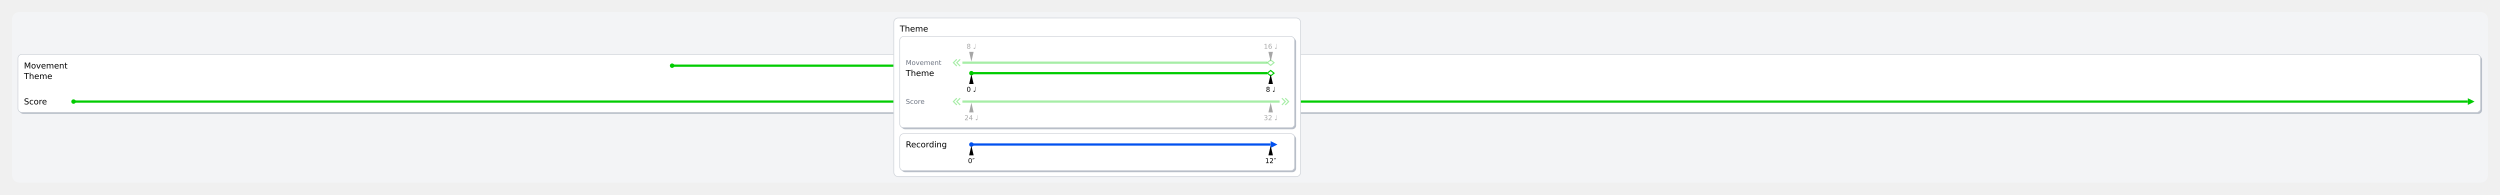
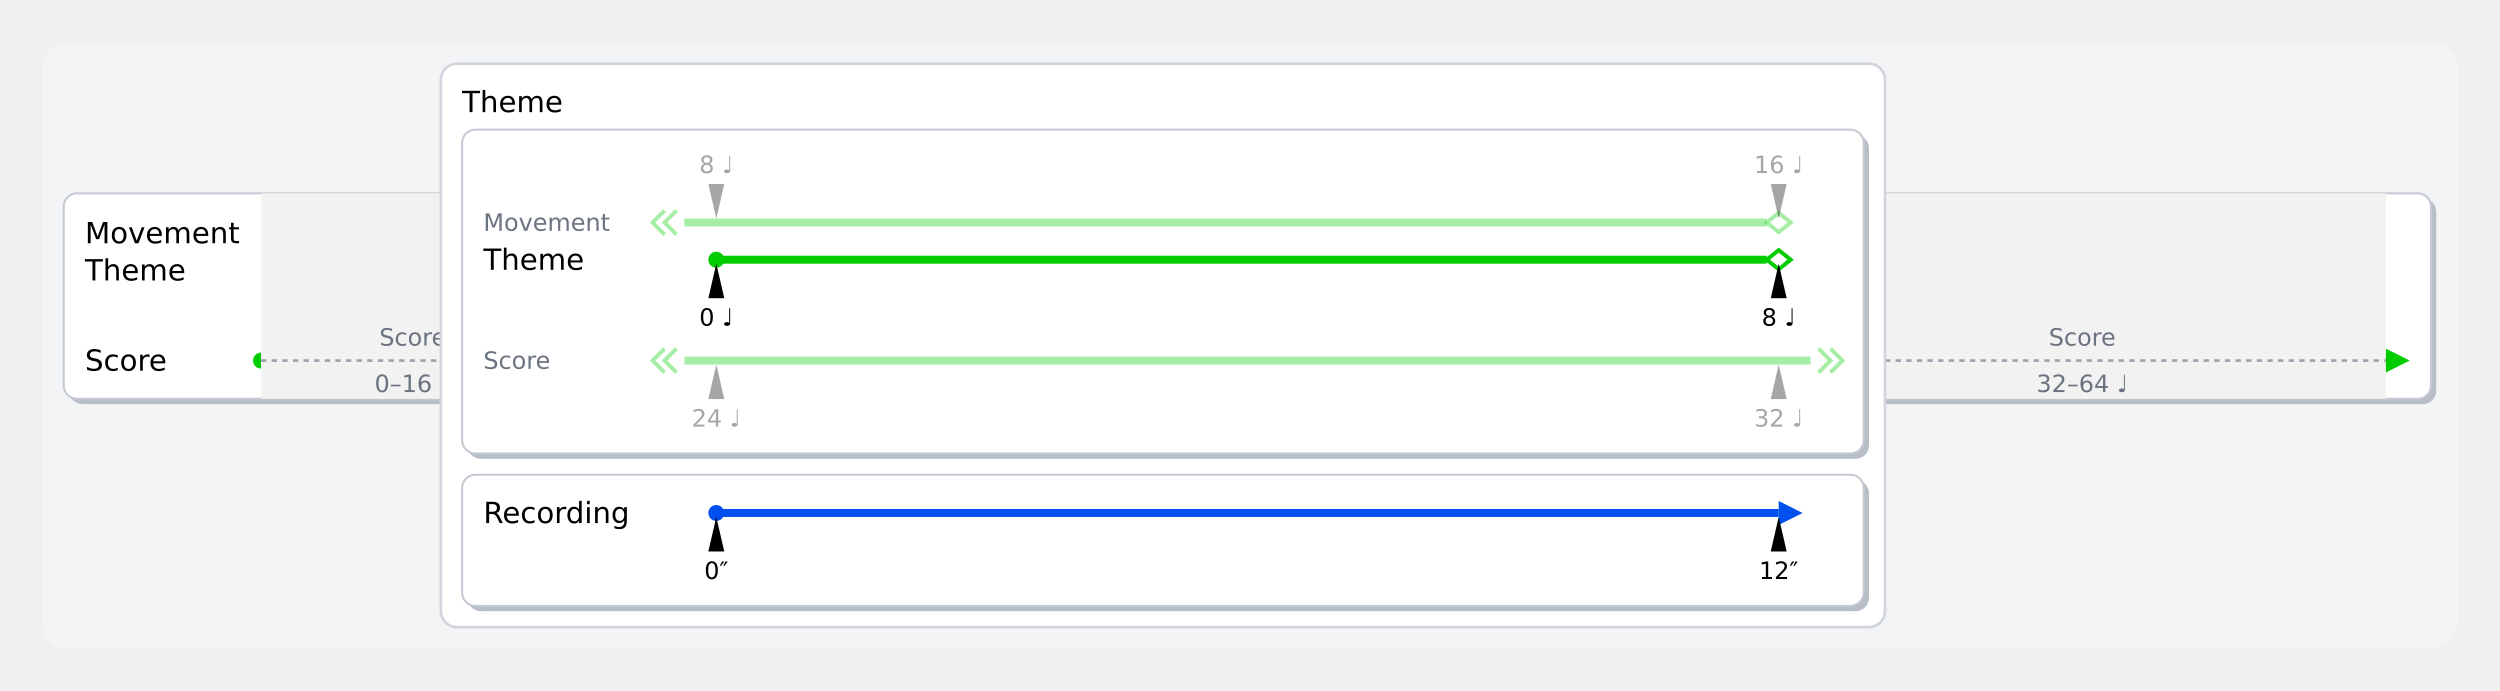
- <svg xmlns="http://www.w3.org/2000/svg" width="3341.266" height="260.113" viewBox="0 0 3341.266 260.113" font-family="DejaVu Sans, Noto Music" text-rendering="geometricPrecision" style="font-kerning:none;font-variant-ligatures:none">
+ <svg xmlns="http://www.w3.org/2000/svg" width="941.266" height="260.113" viewBox="0 0 941.266 260.113" font-family="DejaVu Sans, Noto Music" text-rendering="geometricPrecision" style="font-kerning:none;font-variant-ligatures:none">
  <g transform="translate(16 16)">
-     <rect x="0" y="0" width="3309.266" height="228.113" rx="10" fill="#F3F4F6" />
-     <rect data-id="score" data-part="card" x="10" y="58.781" width="3291.266" height="77.379" rx="5" fill="#B8BEC8" />
-     <rect data-id="score" data-part="card" x="8" y="56.781" width="3291.266" height="77.379" rx="5" fill="#FFFFFF" stroke="#C4C9D1" stroke-width="0.75" />
-     <line data-id="score" x1="82.266" y1="119.758" x2="3282.266" y2="119.758" stroke="#00CC00" stroke-width="3" />
+     <rect x="0" y="0" width="909.266" height="228.113" rx="10" fill="#F3F4F6" />
+     <rect data-id="score" data-part="card" x="10" y="58.781" width="891.266" height="77.379" rx="5" fill="#B8BEC8" />
+     <rect data-id="score" data-part="card" x="8" y="56.781" width="891.266" height="77.379" rx="5" fill="#FFFFFF" stroke="#C4C9D1" stroke-width="0.75" />
+     <line data-id="score" x1="82.266" y1="119.758" x2="882.266" y2="119.758" stroke="#00CC00" stroke-width="3" />
    <circle data-id="score" cx="82.266" cy="119.758" r="3" fill="#00CC00" />
-     <polygon data-id="score" points="3291.266,119.758 3282.266,115.258 3282.266,124.258" fill="#00CC00" />
-     <line data-id="movement" x1="882.266" y1="71.781" x2="1677.766" y2="71.781" stroke="#00CC00" stroke-width="3" />
-     <circle data-id="movement" cx="882.266" cy="71.781" r="3" fill="#00CC00" />
-     <polygon data-id="movement" points="1677.766,71.781 1682.266,68.181 1686.766,71.781 1682.266,75.381" fill="none" stroke="#00CC00" stroke-width="1.5" />
-     <line data-id="theme" x1="1282.266" y1="85.781" x2="1677.766" y2="85.781" stroke="#00CC00" stroke-width="3" />
-     <circle data-id="theme" cx="1282.266" cy="85.781" r="3" fill="#00CC00" />
-     <polygon data-id="theme" points="1677.766,85.781 1682.266,82.181 1686.766,85.781 1682.266,89.381" fill="none" stroke="#00CC00" stroke-width="1.5" />
-     <polygon data-id="timestamp_3" points="1282.266,87.281 1279.266,100.281 1285.266,100.281" fill="#000000" />
-     <polygon data-id="timestamp_4" points="1682.266,87.281 1679.266,100.281 1685.266,100.281" fill="#000000" />
+     <polygon data-id="score" points="891.266,119.758 882.266,115.258 882.266,124.258" fill="#00CC00" />
+     <line data-id="movement" x1="196.551" y1="71.781" x2="649.194" y2="71.781" stroke="#00CC00" stroke-width="3" />
+     <circle data-id="movement" cx="196.551" cy="71.781" r="3" fill="#00CC00" />
+     <polygon data-id="movement" points="649.194,71.781 653.694,68.181 658.194,71.781 653.694,75.381" fill="none" stroke="#00CC00" stroke-width="1.5" />
+     <line data-id="theme" x1="253.694" y1="85.781" x2="649.194" y2="85.781" stroke="#00CC00" stroke-width="3" />
+     <circle data-id="theme" cx="253.694" cy="85.781" r="3" fill="#00CC00" />
+     <polygon data-id="theme" points="649.194,85.781 653.694,82.181 658.194,85.781 653.694,89.381" fill="none" stroke="#00CC00" stroke-width="1.5" />
+     <polygon data-id="timestamp_3" points="253.694,87.281 250.694,100.281 256.694,100.281" fill="#000000" />
+     <polygon data-id="timestamp_4" points="653.694,87.281 650.694,100.281 656.694,100.281" fill="#000000" />
    <text data-id="movement" data-part="name" x="16" y="75.589" text-anchor="start" font-size="11" fill="#000000">Movement</text>
    <text data-id="theme" data-part="name" x="16" y="89.589" text-anchor="start" font-size="11" fill="#000000">Theme</text>
    <text data-id="score" data-part="name" x="16" y="123.566" text-anchor="start" font-size="11" fill="#000000">Score</text>
-     <text data-id="timestamp_3" data-part="coordinate" x="1282.266" y="110.635" text-anchor="middle" font-size="9" fill="#000000">0 ♩</text>
-     <text data-id="timestamp_4" data-part="coordinate" x="1682.266" y="110.635" text-anchor="middle" font-size="9" fill="#000000">8 ♩</text>
-     <rect data-id="group_1" x="1178.562" y="8" width="543.704" height="212.113" rx="6" fill="#FFFFFF" stroke="#D1D5DB" stroke-width="1" />
-     <text data-id="group_1" data-part="name" x="1186.562" y="26.21" text-anchor="start" font-size="11" fill="#000000">Theme</text>
-     <rect data-id="theme" data-part="card" x="1188.562" y="34.805" width="527.704" height="121.93" rx="5" fill="#B8BEC8" />
-     <rect data-id="theme" data-part="card" x="1186.562" y="32.805" width="527.704" height="121.93" rx="5" fill="#FFFFFF" stroke="#C4C9D1" stroke-width="0.75" />
-     <line data-id="score" x1="1270.266" y1="119.758" x2="1694.266" y2="119.758" stroke="#00CC00" stroke-width="3" opacity="0.35" />
-     <polyline data-id="score" points="1267.266,115.258 1262.766,119.758 1267.266,124.258" fill="none" stroke="#00CC00" stroke-width="1.5" opacity="0.35" />
-     <polyline data-id="score" points="1262.766,115.258 1258.266,119.758 1262.766,124.258" fill="none" stroke="#00CC00" stroke-width="1.5" opacity="0.35" />
-     <polyline data-id="score" points="1697.266,115.258 1701.766,119.758 1697.266,124.258" fill="none" stroke="#00CC00" stroke-width="1.5" opacity="0.35" />
-     <polyline data-id="score" points="1701.766,115.258 1706.266,119.758 1701.766,124.258" fill="none" stroke="#00CC00" stroke-width="1.5" opacity="0.35" />
-     <line data-id="movement" x1="1270.266" y1="67.781" x2="1677.766" y2="67.781" stroke="#00CC00" stroke-width="3" opacity="0.35" />
-     <polyline data-id="movement" points="1267.266,63.281 1262.766,67.781 1267.266,72.281" fill="none" stroke="#00CC00" stroke-width="1.5" opacity="0.35" />
-     <polyline data-id="movement" points="1262.766,63.281 1258.266,67.781 1262.766,72.281" fill="none" stroke="#00CC00" stroke-width="1.5" opacity="0.35" />
-     <polygon data-id="movement" points="1677.766,67.781 1682.266,64.181 1686.766,67.781 1682.266,71.381" fill="none" stroke="#00CC00" stroke-width="1.5" opacity="0.35" />
-     <line data-id="theme" x1="1282.266" y1="81.781" x2="1677.766" y2="81.781" stroke="#00CC00" stroke-width="3" />
-     <circle data-id="theme" cx="1282.266" cy="81.781" r="3" fill="#00CC00" />
-     <polygon data-id="theme" points="1677.766,81.781 1682.266,78.181 1686.766,81.781 1682.266,85.381" fill="none" stroke="#00CC00" stroke-width="1.5" />
-     <polygon data-id="theme" data-part="start" points="1282.266,121.258 1279.266,134.258 1285.266,134.258" fill="#000000" opacity="0.35" />
-     <polygon data-id="theme" data-part="end" points="1682.266,121.258 1679.266,134.258 1685.266,134.258" fill="#000000" opacity="0.35" />
-     <polygon data-id="theme" data-part="start" points="1282.266,66.281 1279.266,53.281 1285.266,53.281" fill="#000000" opacity="0.35" />
-     <polygon data-id="theme" data-part="end" points="1682.266,66.281 1679.266,53.281 1685.266,53.281" fill="#000000" opacity="0.35" />
-     <polygon data-id="timestamp_3" points="1282.266,83.281 1279.266,96.281 1285.266,96.281" fill="#000000" />
-     <polygon data-id="timestamp_4" points="1682.266,83.281 1679.266,96.281 1685.266,96.281" fill="#000000" />
-     <text data-id="score" data-part="name" x="1194.562" y="122.874" text-anchor="start" font-size="9" fill="#6B7280">Score</text>
-     <text data-id="movement" data-part="name" x="1194.562" y="70.897" text-anchor="start" font-size="9" fill="#6B7280">Movement</text>
-     <text data-id="theme" data-part="name" x="1194.562" y="85.589" text-anchor="start" font-size="11" fill="#000000">Theme</text>
-     <text data-id="theme" data-part="start label" x="1282.266" y="144.612" text-anchor="middle" font-size="9" fill="#000000" opacity="0.35">24 ♩</text>
-     <text data-id="theme" data-part="end label" x="1682.266" y="144.612" text-anchor="middle" font-size="9" fill="#000000" opacity="0.35">32 ♩</text>
-     <text data-id="theme" data-part="start label" x="1282.266" y="49.159" text-anchor="middle" font-size="9" fill="#000000" opacity="0.35">8 ♩</text>
-     <text data-id="theme" data-part="end label" x="1682.266" y="49.159" text-anchor="middle" font-size="9" fill="#000000" opacity="0.35">16 ♩</text>
-     <text data-id="timestamp_3" data-part="coordinate" x="1282.266" y="106.635" text-anchor="middle" font-size="9" fill="#000000">0 ♩</text>
-     <text data-id="timestamp_4" data-part="coordinate" x="1682.266" y="106.635" text-anchor="middle" font-size="9" fill="#000000">8 ♩</text>
-     <rect data-id="recording" data-part="card" x="1188.562" y="164.734" width="527.704" height="49.379" rx="5" fill="#B8BEC8" />
-     <rect data-id="recording" data-part="card" x="1186.562" y="162.734" width="527.704" height="49.379" rx="5" fill="#FFFFFF" stroke="#C4C9D1" stroke-width="0.75" />
-     <line data-id="recording" x1="1282.266" y1="177.137" x2="1682.266" y2="177.137" stroke="#0050EF" stroke-width="3" />
-     <circle data-id="recording" cx="1282.266" cy="177.137" r="3" fill="#0050EF" />
-     <polygon data-id="recording" points="1691.266,177.137 1682.266,172.637 1682.266,181.637" fill="#0050EF" />
-     <polygon data-id="timestamp_1" points="1282.266,178.637 1279.266,191.637 1285.266,191.637" fill="#000000" />
-     <polygon data-id="timestamp_2" points="1682.266,178.637 1679.266,191.637 1685.266,191.637" fill="#000000" />
-     <text data-id="recording" data-part="name" x="1194.562" y="180.945" text-anchor="start" font-size="11" fill="#000000">Recording</text>
-     <text data-id="timestamp_1" data-part="coordinate" x="1282.266" y="201.991" text-anchor="middle" font-size="9" fill="#000000">0″</text>
-     <text data-id="timestamp_2" data-part="coordinate" x="1682.266" y="201.991" text-anchor="middle" font-size="9" fill="#000000">12″</text>
+     <text data-id="timestamp_3" data-part="coordinate" x="253.694" y="110.635" text-anchor="middle" font-size="9" fill="#000000">0 ♩</text>
+     <text data-id="timestamp_4" data-part="coordinate" x="653.694" y="110.635" text-anchor="middle" font-size="9" fill="#000000">8 ♩</text>
+     <rect data-id="score" data-part="elision" x="82.266" y="56.781" width="114.286" height="77.379" fill="#F2F2F2" />
+     <line data-id="score" data-part="elision" x1="82.266" y1="119.758" x2="196.551" y2="119.758" stroke="#9CA3AF" stroke-width="1" stroke-dasharray="2 2" />
+     <rect data-id="movement" data-part="elision" x="196.551" y="56.781" width="57.143" height="77.379" fill="#F2F2F2" />
+     <line data-id="movement" data-part="elision" x1="196.551" y1="56.781" x2="196.551" y2="134.16" stroke="#9CA3AF" stroke-width="1" stroke-dasharray="2 2" />
+     <line data-id="movement" data-part="elision" x1="196.551" y1="119.758" x2="253.694" y2="119.758" stroke="#9CA3AF" stroke-width="1" stroke-dasharray="2 2" />
+     <line data-id="movement" data-part="elision" x1="196.551" y1="71.781" x2="253.694" y2="71.781" stroke="#9CA3AF" stroke-width="1" stroke-dasharray="2 2" />
+     <rect data-id="score" data-part="elision" x="653.694" y="56.781" width="228.571" height="77.379" fill="#F2F2F2" />
+     <line data-id="score" data-part="elision" x1="653.694" y1="119.758" x2="882.266" y2="119.758" stroke="#9CA3AF" stroke-width="1" stroke-dasharray="2 2" />
+     <text data-id="score" data-part="elision name" x="139.409" y="114.135" text-anchor="middle" font-size="9" fill="#6B7280">Score</text>
+     <text data-id="score" data-part="elision coordinate" x="139.409" y="131.612" text-anchor="middle" font-size="9" fill="#6B7280">0–16 ♩</text>
+     <text data-id="movement" data-part="elision name" x="225.123" y="66.159" text-anchor="middle" font-size="9" fill="#6B7280">Movement</text>
+     <text data-id="movement" data-part="elision coordinate" x="225.123" y="83.635" text-anchor="middle" font-size="9" fill="#6B7280">0–8 ♩</text>
+     <text data-id="score" data-part="elision name" x="767.98" y="114.135" text-anchor="middle" font-size="9" fill="#6B7280">Score</text>
+     <text data-id="score" data-part="elision coordinate" x="767.98" y="131.612" text-anchor="middle" font-size="9" fill="#6B7280">32–64 ♩</text>
+     <rect data-id="group_1" x="149.991" y="8" width="543.704" height="212.113" rx="6" fill="#FFFFFF" stroke="#D1D5DB" stroke-width="1" />
+     <text data-id="group_1" data-part="name" x="157.991" y="26.21" text-anchor="start" font-size="11" fill="#000000">Theme</text>
+     <rect data-id="theme" data-part="card" x="159.991" y="34.805" width="527.704" height="121.93" rx="5" fill="#B8BEC8" />
+     <rect data-id="theme" data-part="card" x="157.991" y="32.805" width="527.704" height="121.93" rx="5" fill="#FFFFFF" stroke="#C4C9D1" stroke-width="0.75" />
+     <line data-id="score" x1="241.694" y1="119.758" x2="665.694" y2="119.758" stroke="#00CC00" stroke-width="3" opacity="0.35" />
+     <polyline data-id="score" points="238.694,115.258 234.194,119.758 238.694,124.258" fill="none" stroke="#00CC00" stroke-width="1.5" opacity="0.35" />
+     <polyline data-id="score" points="234.194,115.258 229.694,119.758 234.194,124.258" fill="none" stroke="#00CC00" stroke-width="1.5" opacity="0.35" />
+     <polyline data-id="score" points="668.694,115.258 673.194,119.758 668.694,124.258" fill="none" stroke="#00CC00" stroke-width="1.5" opacity="0.35" />
+     <polyline data-id="score" points="673.194,115.258 677.694,119.758 673.194,124.258" fill="none" stroke="#00CC00" stroke-width="1.5" opacity="0.35" />
+     <line data-id="movement" x1="241.694" y1="67.781" x2="649.194" y2="67.781" stroke="#00CC00" stroke-width="3" opacity="0.35" />
+     <polyline data-id="movement" points="238.694,63.281 234.194,67.781 238.694,72.281" fill="none" stroke="#00CC00" stroke-width="1.5" opacity="0.35" />
+     <polyline data-id="movement" points="234.194,63.281 229.694,67.781 234.194,72.281" fill="none" stroke="#00CC00" stroke-width="1.5" opacity="0.35" />
+     <polygon data-id="movement" points="649.194,67.781 653.694,64.181 658.194,67.781 653.694,71.381" fill="none" stroke="#00CC00" stroke-width="1.5" opacity="0.35" />
+     <line data-id="theme" x1="253.694" y1="81.781" x2="649.194" y2="81.781" stroke="#00CC00" stroke-width="3" />
+     <circle data-id="theme" cx="253.694" cy="81.781" r="3" fill="#00CC00" />
+     <polygon data-id="theme" points="649.194,81.781 653.694,78.181 658.194,81.781 653.694,85.381" fill="none" stroke="#00CC00" stroke-width="1.5" />
+     <polygon data-id="theme" data-part="start" points="253.694,121.258 250.694,134.258 256.694,134.258" fill="#000000" opacity="0.35" />
+     <polygon data-id="theme" data-part="end" points="653.694,121.258 650.694,134.258 656.694,134.258" fill="#000000" opacity="0.35" />
+     <polygon data-id="theme" data-part="start" points="253.694,66.281 250.694,53.281 256.694,53.281" fill="#000000" opacity="0.35" />
+     <polygon data-id="theme" data-part="end" points="653.694,66.281 650.694,53.281 656.694,53.281" fill="#000000" opacity="0.35" />
+     <polygon data-id="timestamp_3" points="253.694,83.281 250.694,96.281 256.694,96.281" fill="#000000" />
+     <polygon data-id="timestamp_4" points="653.694,83.281 650.694,96.281 656.694,96.281" fill="#000000" />
+     <text data-id="score" data-part="name" x="165.991" y="122.874" text-anchor="start" font-size="9" fill="#6B7280">Score</text>
+     <text data-id="movement" data-part="name" x="165.991" y="70.897" text-anchor="start" font-size="9" fill="#6B7280">Movement</text>
+     <text data-id="theme" data-part="name" x="165.991" y="85.589" text-anchor="start" font-size="11" fill="#000000">Theme</text>
+     <text data-id="theme" data-part="start label" x="253.694" y="144.612" text-anchor="middle" font-size="9" fill="#000000" opacity="0.35">24 ♩</text>
+     <text data-id="theme" data-part="end label" x="653.694" y="144.612" text-anchor="middle" font-size="9" fill="#000000" opacity="0.35">32 ♩</text>
+     <text data-id="theme" data-part="start label" x="253.694" y="49.159" text-anchor="middle" font-size="9" fill="#000000" opacity="0.35">8 ♩</text>
+     <text data-id="theme" data-part="end label" x="653.694" y="49.159" text-anchor="middle" font-size="9" fill="#000000" opacity="0.35">16 ♩</text>
+     <text data-id="timestamp_3" data-part="coordinate" x="253.694" y="106.635" text-anchor="middle" font-size="9" fill="#000000">0 ♩</text>
+     <text data-id="timestamp_4" data-part="coordinate" x="653.694" y="106.635" text-anchor="middle" font-size="9" fill="#000000">8 ♩</text>
+     <rect data-id="recording" data-part="card" x="159.991" y="164.734" width="527.704" height="49.379" rx="5" fill="#B8BEC8" />
+     <rect data-id="recording" data-part="card" x="157.991" y="162.734" width="527.704" height="49.379" rx="5" fill="#FFFFFF" stroke="#C4C9D1" stroke-width="0.75" />
+     <line data-id="recording" x1="253.694" y1="177.137" x2="653.694" y2="177.137" stroke="#0050EF" stroke-width="3" />
+     <circle data-id="recording" cx="253.694" cy="177.137" r="3" fill="#0050EF" />
+     <polygon data-id="recording" points="662.694,177.137 653.694,172.637 653.694,181.637" fill="#0050EF" />
+     <polygon data-id="timestamp_1" points="253.694,178.637 250.694,191.637 256.694,191.637" fill="#000000" />
+     <polygon data-id="timestamp_2" points="653.694,178.637 650.694,191.637 656.694,191.637" fill="#000000" />
+     <text data-id="recording" data-part="name" x="165.991" y="180.945" text-anchor="start" font-size="11" fill="#000000">Recording</text>
+     <text data-id="timestamp_1" data-part="coordinate" x="253.694" y="201.991" text-anchor="middle" font-size="9" fill="#000000">0″</text>
+     <text data-id="timestamp_2" data-part="coordinate" x="653.694" y="201.991" text-anchor="middle" font-size="9" fill="#000000">12″</text>
  </g>
</svg>
